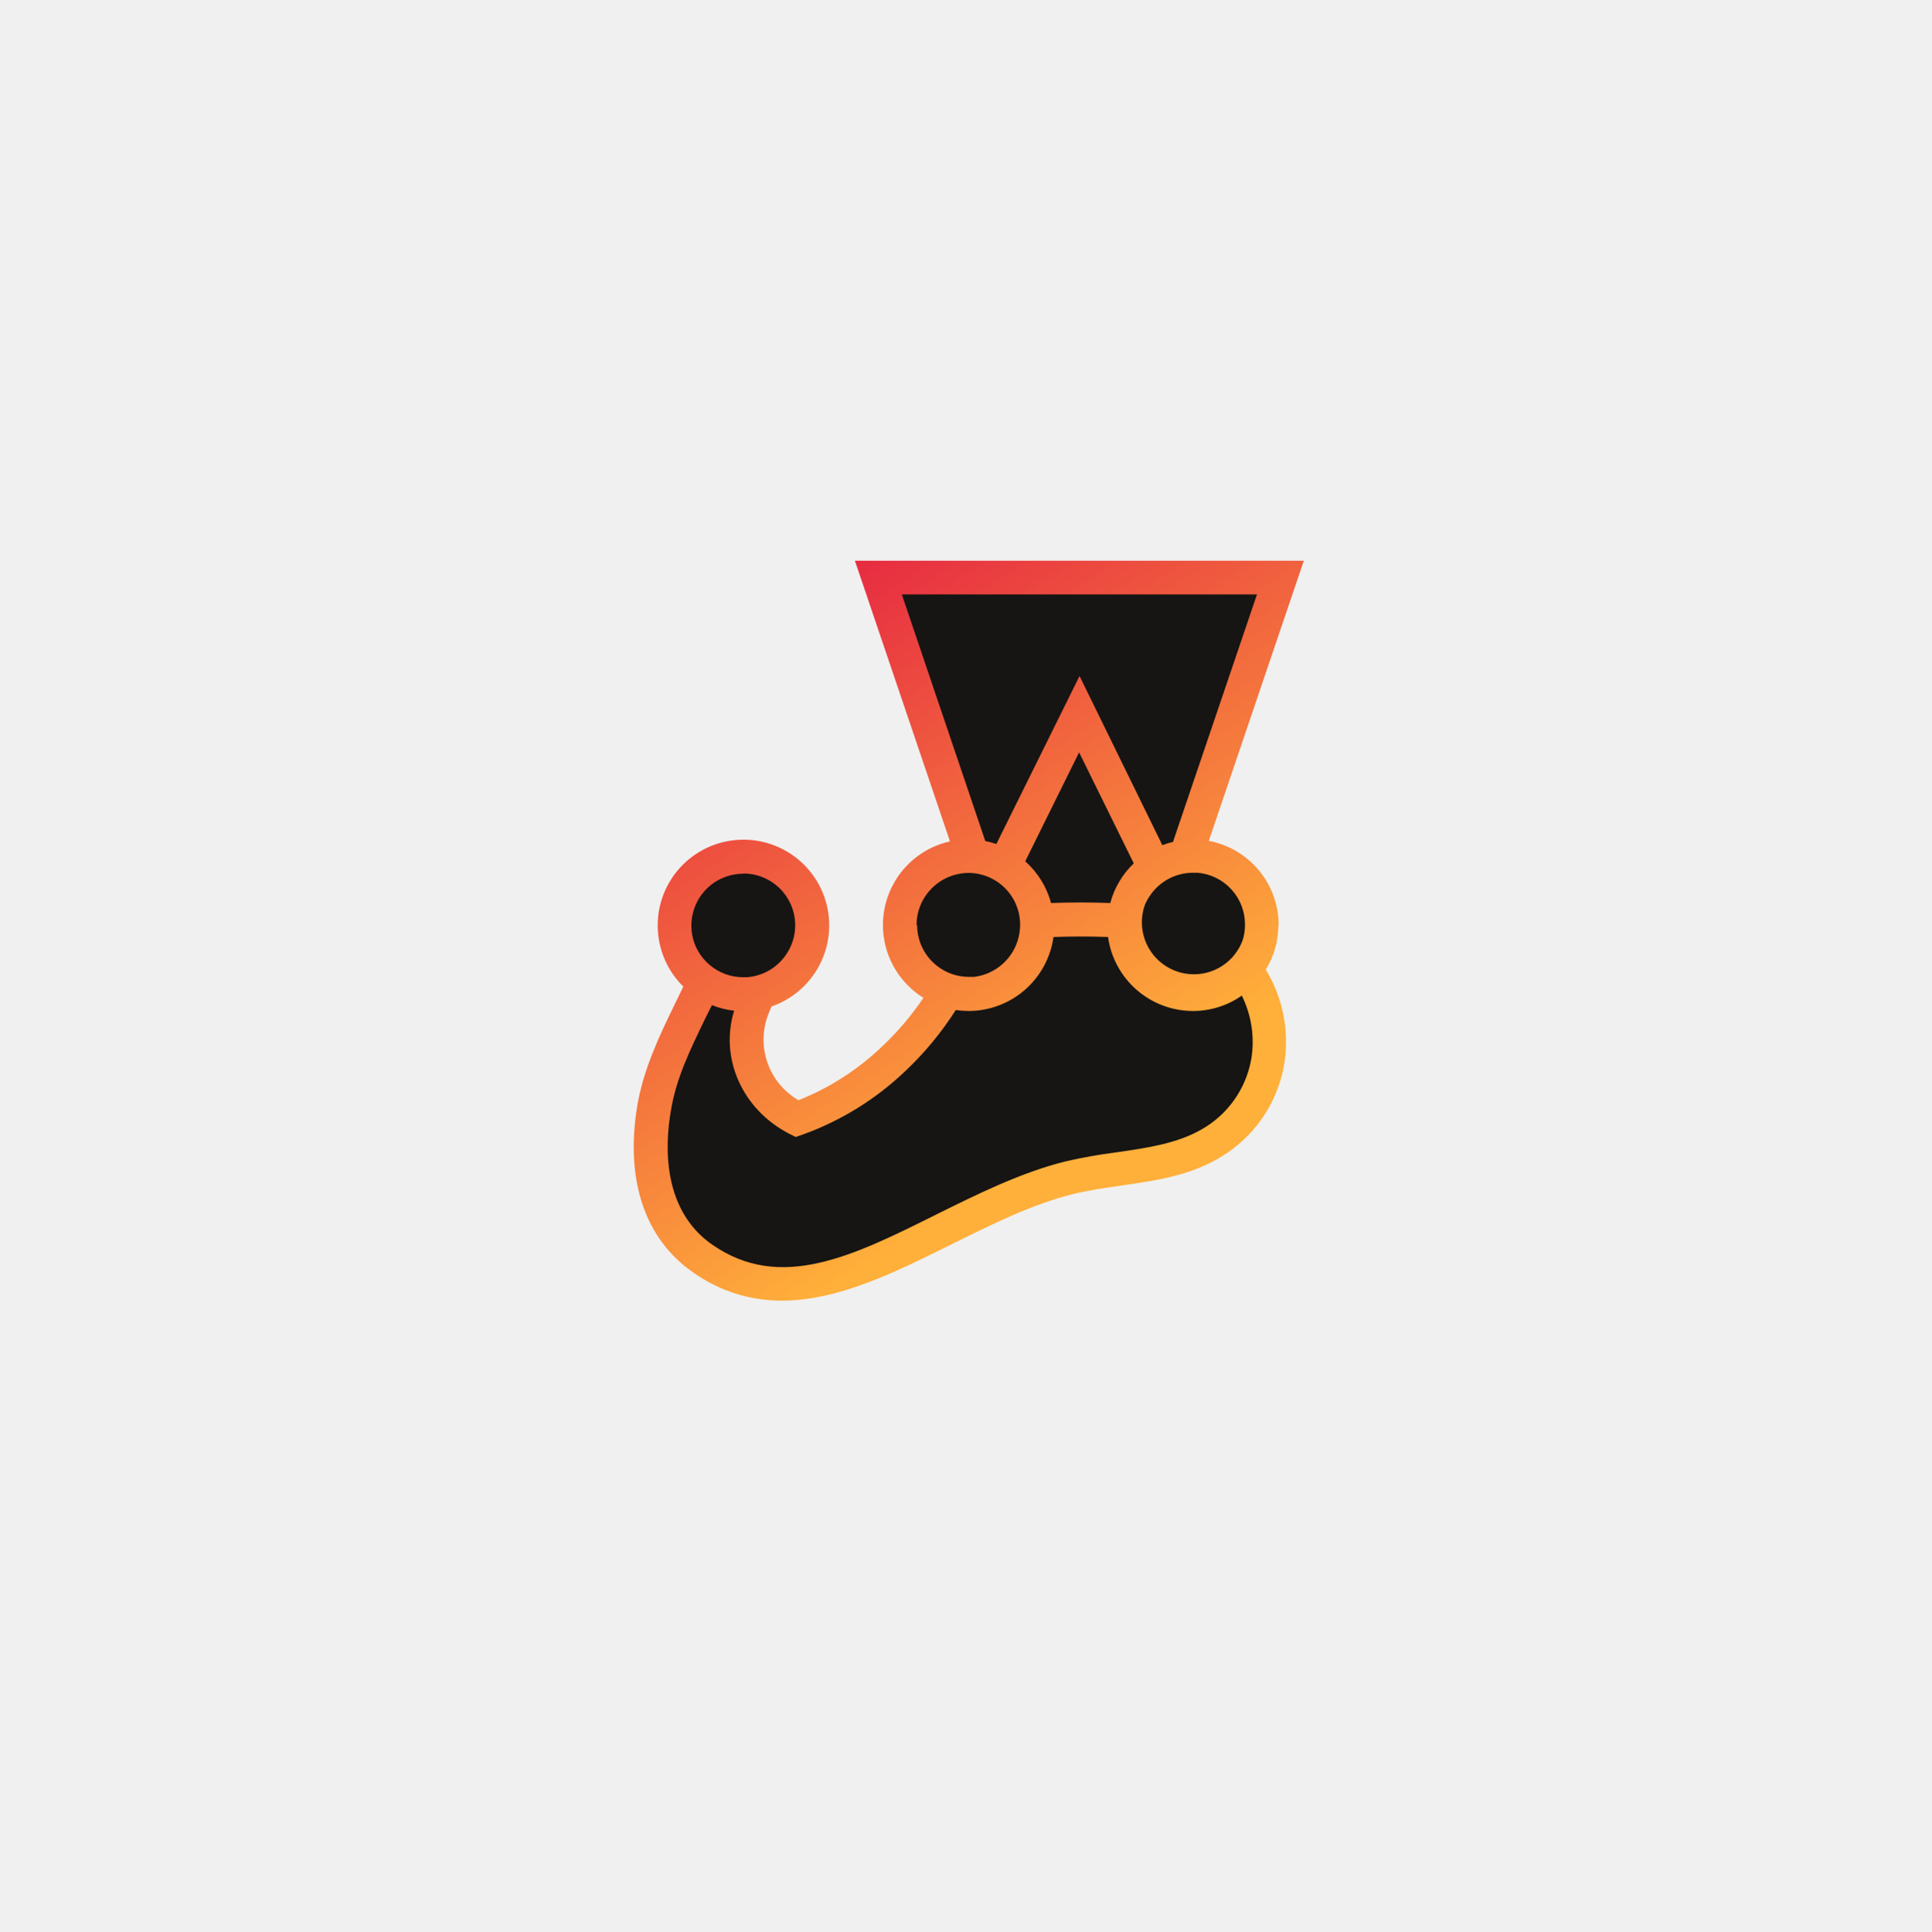
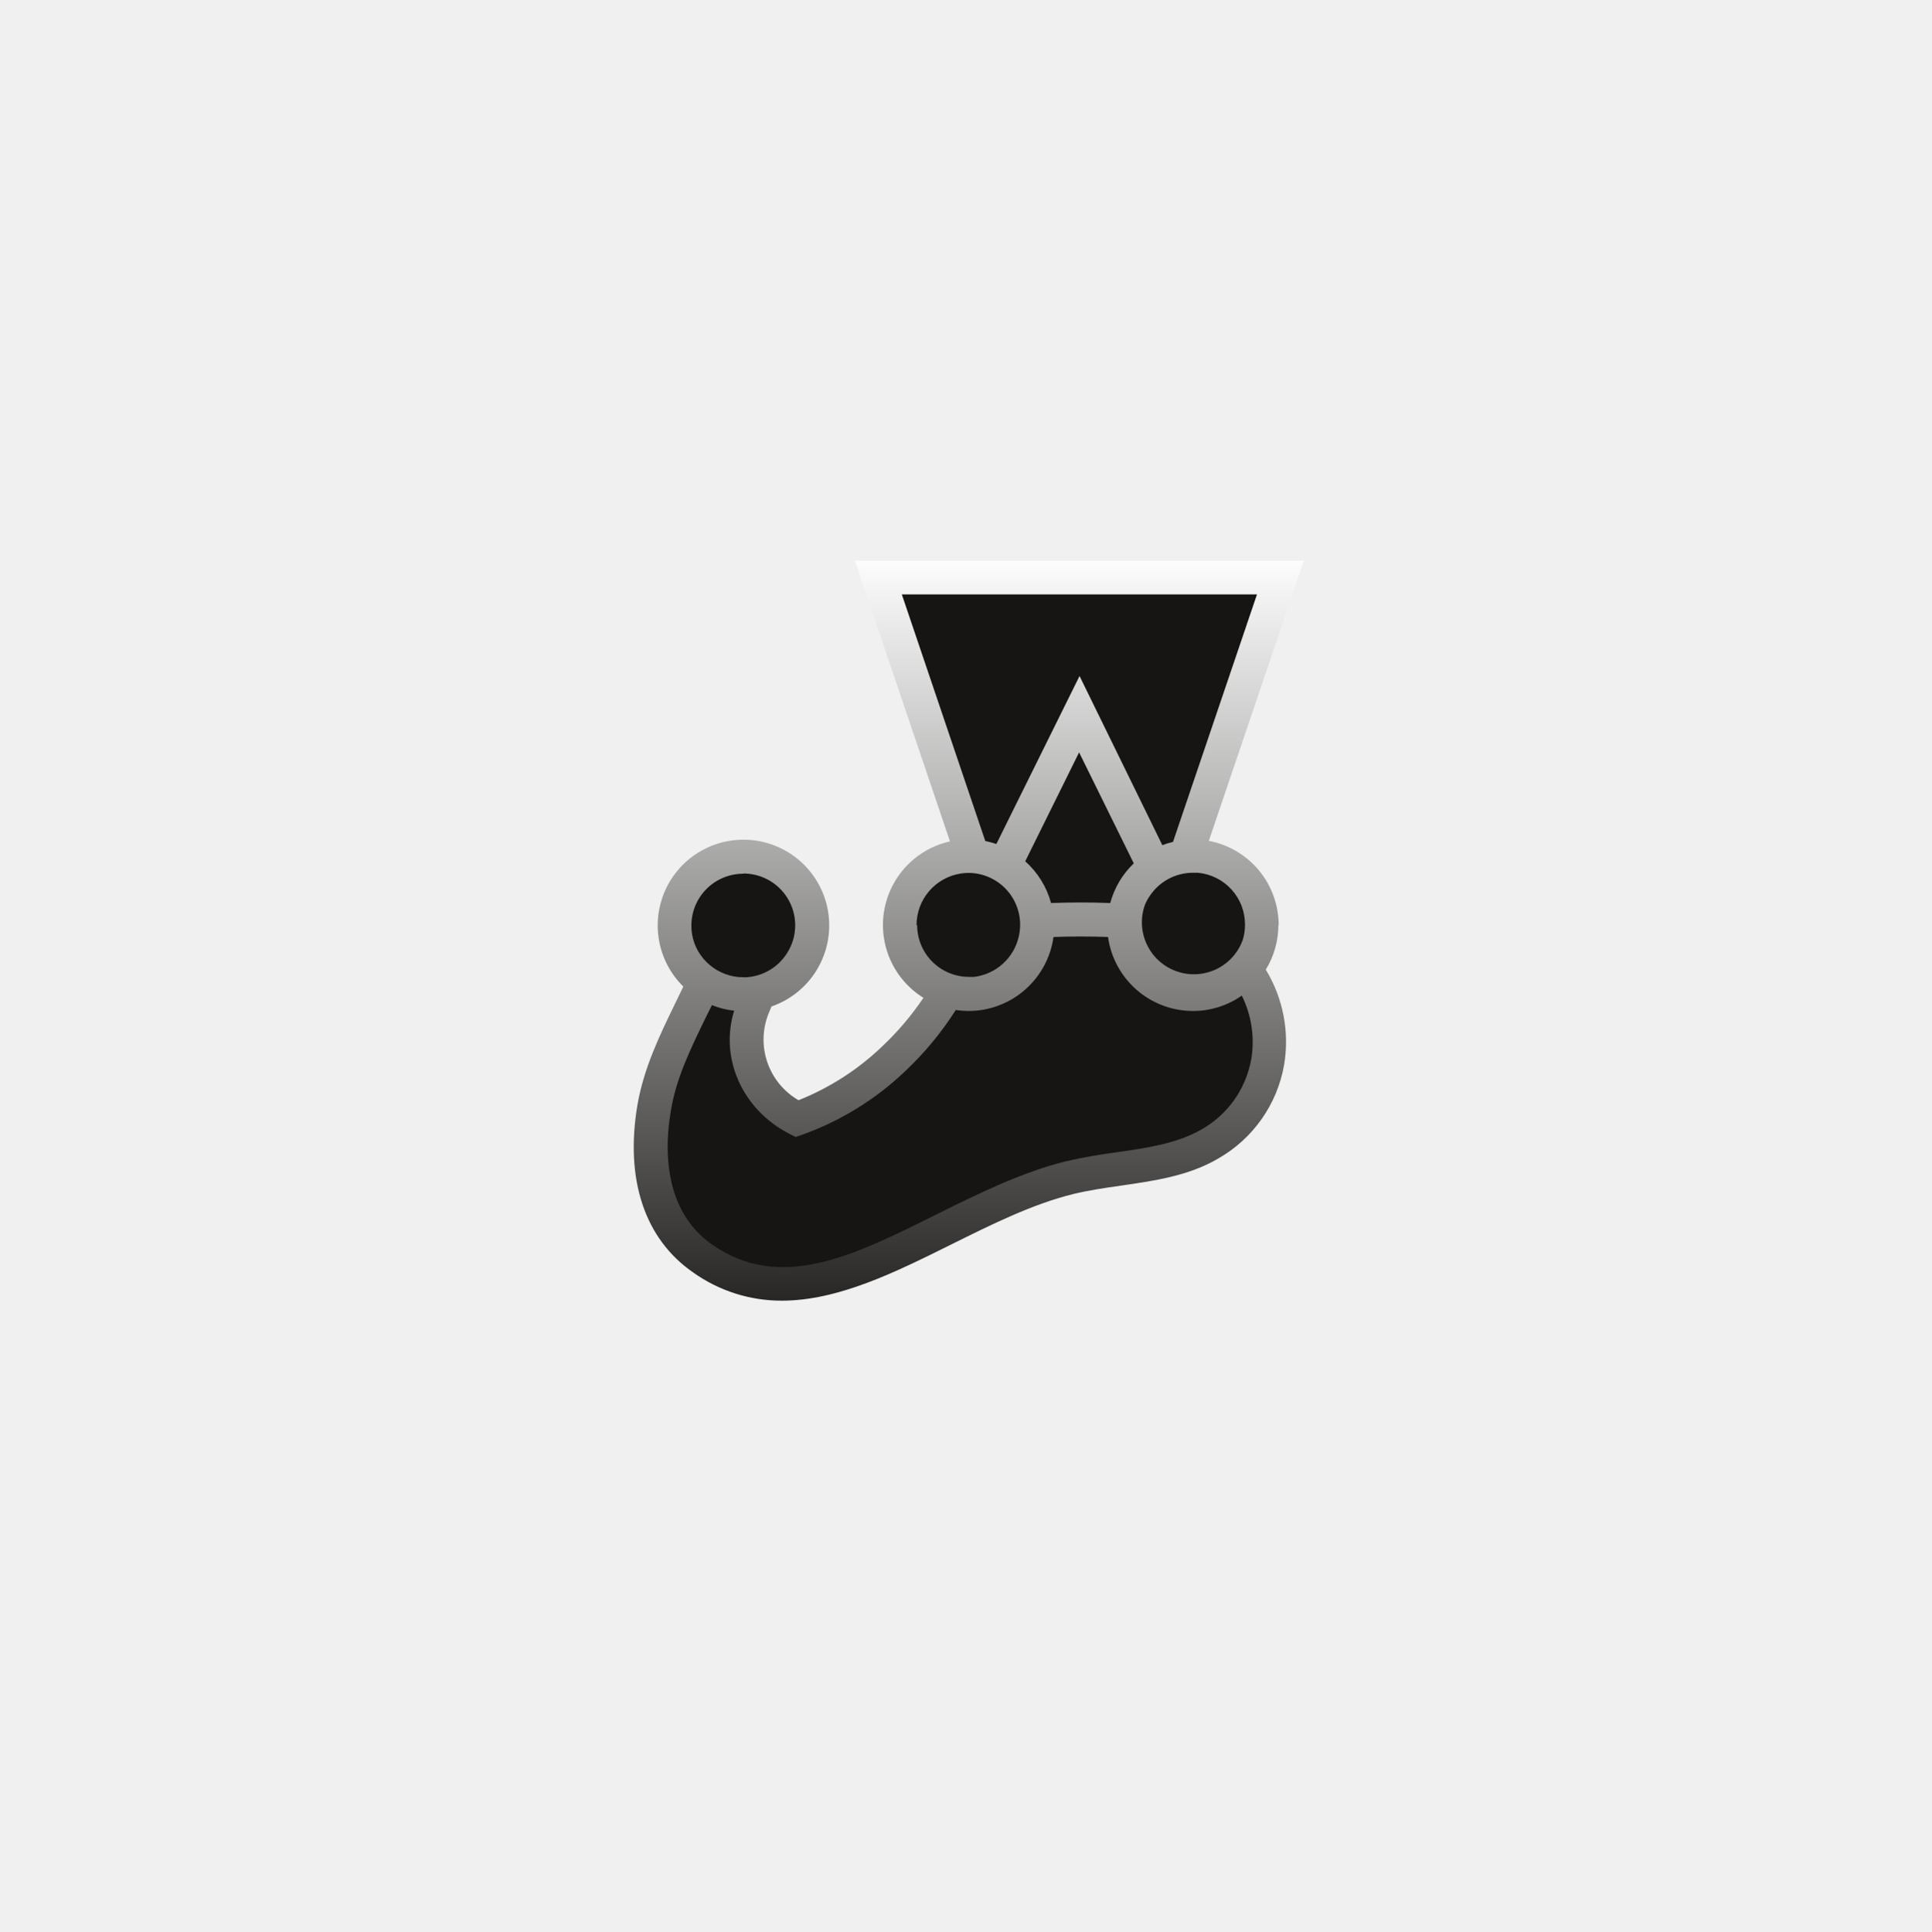
<svg xmlns="http://www.w3.org/2000/svg" width="261" height="261" viewBox="0 0 261 261" fill="none">
  <defs>
-     <linearGradient id="myGradient" gradientTransform="rotate(60)">
-       <stop offset="0%" stop-color="#e21143" />
-       <stop offset="100%" stop-color="#ffb03a" />
+     <linearGradient id="myGradient" gradientTransform="rotate(90)">
+       <stop offset="0%" stop-color="#FDFDFD" />
+       <stop offset="100%" stop-color="#272624" />
    </linearGradient>
  </defs>
  <g clip-path="url(#clip0_303_17133)">
    <path d="M170.538 125.022C170.538 122.553 169.557 120.185 167.811 118.439C166.065 116.693 163.697 115.712 161.228 115.712C160.898 115.712 160.568 115.712 160.228 115.712L173.038 78.052H118.708L131.468 115.782C131.281 115.772 131.094 115.772 130.908 115.782C128.687 115.782 126.538 116.576 124.851 118.02C123.164 119.465 122.049 121.465 121.707 123.66C121.365 125.855 121.82 128.1 122.988 129.989C124.156 131.878 125.962 133.287 128.078 133.962C126.097 137.371 123.631 140.473 120.758 143.172C117.03 146.738 112.604 149.493 107.758 151.262C102.078 148.342 99.388 141.852 101.808 136.162C102.088 135.512 102.368 134.862 102.628 134.162C104.704 133.677 106.55 132.494 107.859 130.811C109.167 129.128 109.859 127.047 109.817 124.915C109.776 122.784 109.004 120.731 107.631 119.1C106.258 117.47 104.367 116.359 102.273 115.955C100.18 115.551 98.012 115.878 96.13 116.881C94.249 117.883 92.769 119.501 91.937 121.464C91.105 123.427 90.972 125.616 91.56 127.665C92.148 129.714 93.422 131.499 95.168 132.722C92.818 137.952 89.438 143.442 88.378 149.782C87.118 157.412 88.378 165.502 94.968 170.072C110.328 180.722 126.968 163.472 144.578 159.142C150.948 157.572 157.948 157.822 163.578 154.572C165.601 153.42 167.346 151.837 168.69 149.936C170.034 148.036 170.945 145.863 171.358 143.572C171.727 141.381 171.651 139.139 171.136 136.977C170.621 134.816 169.676 132.781 168.358 130.992C169.768 129.312 170.536 127.186 170.528 124.992" fill="#161513" />
    <path d="M169.098 143.172C168.746 145.141 167.965 147.008 166.811 148.641C165.656 150.275 164.156 151.634 162.418 152.622C159.098 154.542 155.118 155.122 150.908 155.732C148.599 156.024 146.306 156.431 144.038 156.952C138.038 158.442 132.168 161.342 126.528 164.142C115.228 169.782 105.468 174.602 96.268 168.222C89.528 163.552 89.838 154.912 90.658 150.172C91.348 145.782 93.318 141.782 95.218 137.842C95.548 137.172 95.868 136.512 96.218 135.842C97.179 136.227 98.189 136.48 99.218 136.592C97.238 142.982 100.288 149.932 106.658 153.222L107.538 153.662L108.458 153.342C113.624 151.486 118.345 148.57 122.318 144.782C124.937 142.318 127.239 139.537 129.168 136.502C129.744 136.585 130.326 136.629 130.908 136.632C133.704 136.628 136.404 135.613 138.512 133.776C140.619 131.938 141.992 129.402 142.378 126.632C144.788 126.542 147.378 126.542 149.748 126.632C150.134 129.403 151.508 131.941 153.618 133.779C155.727 135.617 158.43 136.63 161.228 136.632C163.589 136.634 165.894 135.908 167.828 134.552C169.154 137.229 169.599 140.257 169.098 143.202V143.172ZM100.468 118.052C102.324 118.052 104.105 118.79 105.418 120.102C106.73 121.415 107.468 123.196 107.468 125.052C107.472 126.398 107.082 127.715 106.348 128.842C105.758 129.77 104.959 130.546 104.014 131.107C103.069 131.668 102.005 131.999 100.908 132.072H100.428C99.588 132.071 98.754 131.919 97.968 131.622C96.45 131.046 95.175 129.966 94.358 128.562C93.747 127.505 93.43 126.303 93.438 125.082C93.438 123.226 94.175 121.445 95.488 120.132C96.801 118.82 98.581 118.082 100.438 118.082L100.468 118.052ZM123.868 125.052C123.861 123.359 124.463 121.721 125.565 120.436C126.667 119.15 128.194 118.304 129.868 118.052C130.199 118.002 130.533 117.976 130.868 117.972C132.724 117.972 134.505 118.71 135.818 120.022C137.13 121.335 137.868 123.116 137.868 124.972C137.866 125.521 137.803 126.068 137.678 126.602C137.351 128.014 136.598 129.29 135.521 130.26C134.444 131.229 133.096 131.844 131.658 132.022C131.418 132.022 131.188 132.022 130.948 132.022C129.091 132.022 127.311 131.285 125.998 129.972C124.685 128.659 123.948 126.879 123.948 125.022L123.868 125.052ZM153.228 116.682C151.696 118.143 150.596 119.998 150.048 122.042C147.398 121.942 144.738 121.942 142.048 122.042C141.456 119.864 140.243 117.904 138.558 116.402L145.838 101.682L153.228 116.682ZM121.878 80.332H169.878L158.528 113.782C158.038 113.894 157.557 114.041 157.088 114.222L145.898 91.362L134.658 114.062C134.166 113.899 133.666 113.765 133.158 113.662L121.878 80.332ZM168.258 125.022C168.257 125.7 168.156 126.374 167.958 127.022C167.646 127.89 167.166 128.688 166.546 129.371C165.926 130.054 165.177 130.607 164.343 131.001C163.508 131.394 162.605 131.619 161.683 131.663C160.762 131.707 159.841 131.569 158.973 131.257C158.105 130.945 157.307 130.466 156.624 129.845C155.942 129.225 155.388 128.476 154.995 127.642C154.601 126.807 154.376 125.904 154.332 124.983C154.288 124.061 154.426 123.14 154.738 122.272C154.918 121.843 155.142 121.434 155.408 121.052C156.049 120.097 156.915 119.315 157.93 118.774C158.945 118.233 160.078 117.951 161.228 117.952H161.888C163.633 118.11 165.256 118.916 166.435 120.213C167.615 121.509 168.265 123.2 168.258 124.952V125.022ZM172.808 125.022C172.808 122.322 171.864 119.707 170.141 117.629C168.417 115.552 166.021 114.141 163.368 113.642L176.208 75.782H115.538L128.388 113.712C126.142 114.213 124.097 115.371 122.512 117.038C120.928 118.706 119.876 120.808 119.491 123.076C119.105 125.344 119.405 127.676 120.35 129.773C121.295 131.87 122.844 133.639 124.798 134.852C123.184 137.252 121.306 139.462 119.198 141.442C115.94 144.563 112.11 147.025 107.918 148.692C105.949 147.552 104.456 145.742 103.712 143.592C102.968 141.441 103.024 139.095 103.868 136.982L104.008 136.642L104.268 136.022C106.649 135.198 108.697 133.62 110.101 131.527C111.505 129.434 112.188 126.941 112.048 124.425C111.908 121.909 110.951 119.507 109.324 117.584C107.696 115.66 105.485 114.319 103.027 113.764C100.569 113.21 97.997 113.471 95.701 114.509C93.405 115.548 91.51 117.306 90.302 119.518C89.095 121.73 88.642 124.275 89.011 126.768C89.38 129.26 90.552 131.565 92.348 133.332C91.948 134.172 91.538 135.012 91.128 135.852C89.188 139.852 86.978 144.392 86.128 149.432C84.468 159.432 87.128 167.432 93.668 171.962C97.167 174.458 101.36 175.794 105.658 175.782C113.268 175.782 120.978 171.952 128.508 168.212C133.928 165.522 139.508 162.732 145.088 161.362C147.148 160.862 149.268 160.552 151.518 160.232C156.008 159.582 160.658 158.922 164.658 156.562C166.972 155.24 168.968 153.425 170.502 151.246C172.037 149.067 173.073 146.577 173.538 143.952C174.299 139.492 173.422 134.907 171.068 131.042C172.179 129.238 172.768 127.161 172.768 125.042L172.808 125.022Z" fill="url('#myGradient')" />
  </g>
  <defs>
    <filter id="filter0_d_303_17133" x="0.657" y="0.188" width="260" height="260" filterUnits="userSpaceOnUse" color-interpolation-filters="sRGB">
      <feFlood flood-opacity="0" result="BackgroundImageFix" />
      <feColorMatrix in="SourceAlpha" type="matrix" values="0 0 0 0 0 0 0 0 0 0 0 0 0 0 0 0 0 0 127 0" result="hardAlpha" />
      <feOffset dy="4" />
      <feGaussianBlur stdDeviation="20" />
      <feComposite in2="hardAlpha" operator="out" />
      <feColorMatrix type="matrix" values="0 0 0 0 0.037 0 0 0 0 0.035 0 0 0 0 0.048 0 0 0 0.1 0" />
      <feBlend mode="normal" in2="BackgroundImageFix" result="effect1_dropShadow_303_17133" />
      <feBlend mode="normal" in="SourceGraphic" in2="effect1_dropShadow_303_17133" result="shape" />
    </filter>
    <clipPath id="clip0_303_17133">
      <rect width="90.55" height="100" fill="white" transform="translate(85.6579 75.7822)" />
    </clipPath>
  </defs>
</svg>
